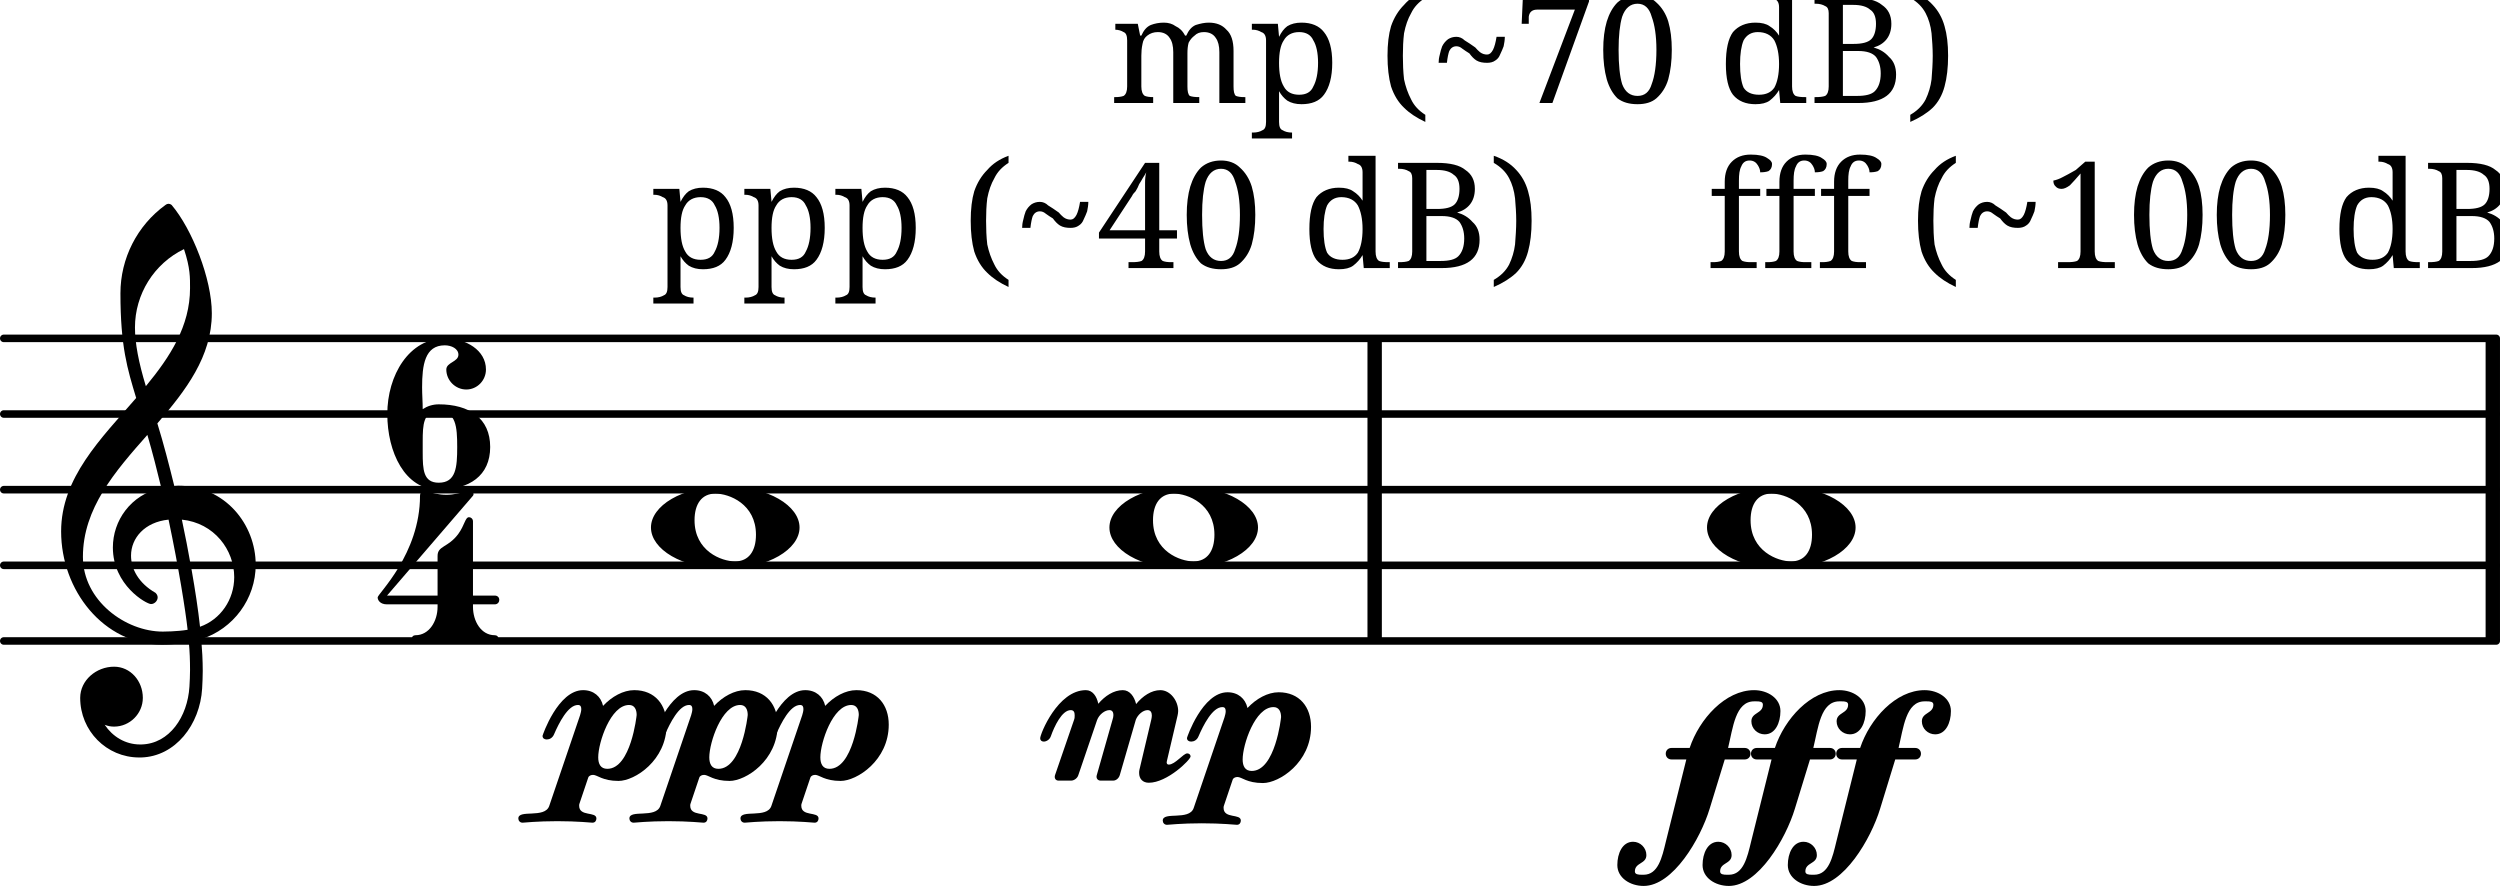
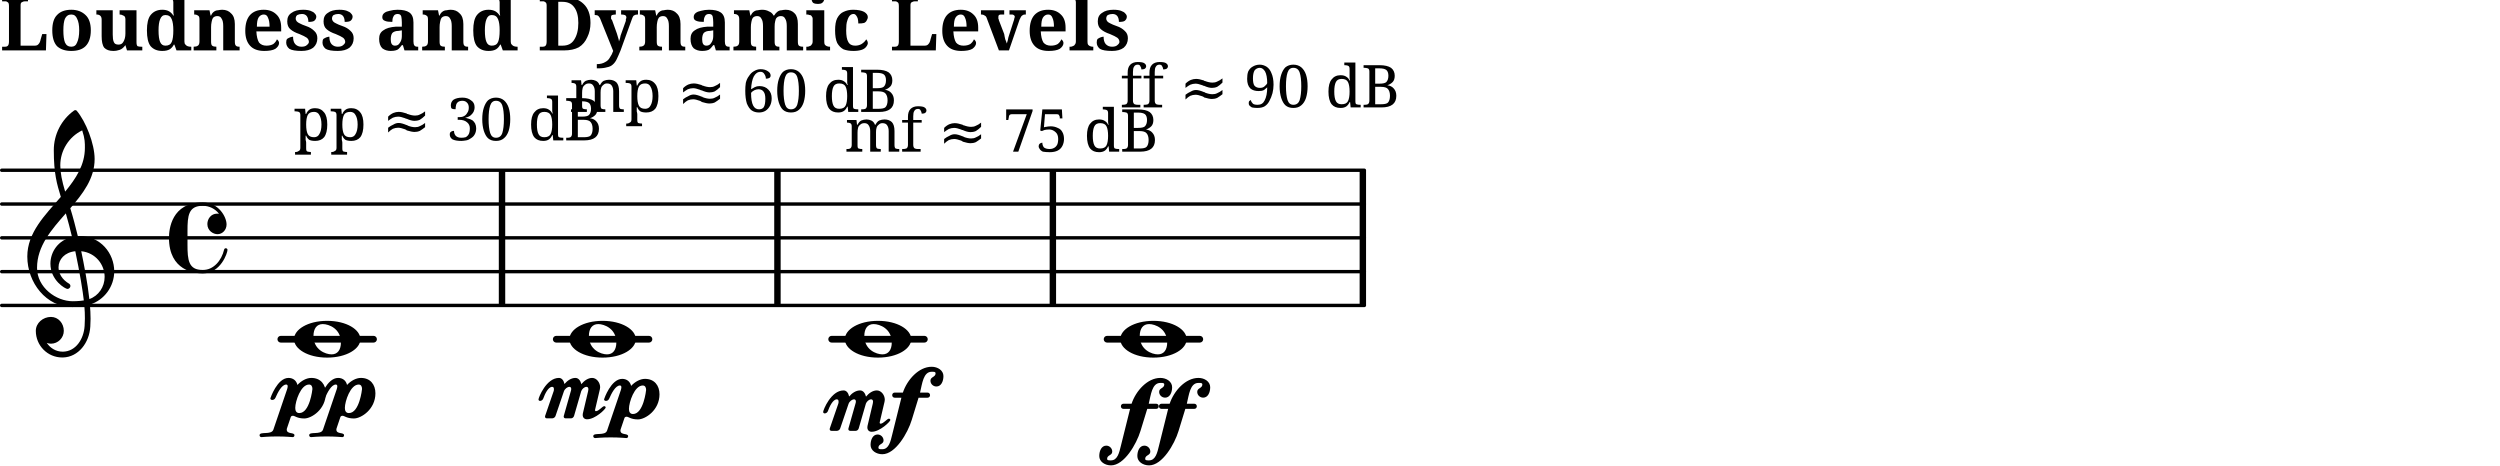
- <svg xmlns="http://www.w3.org/2000/svg" xmlns:xlink="http://www.w3.org/1999/xlink" version="1.2" width="58.07mm" height="20.58mm" viewBox="0 0 33.046 11.71">
+ <svg xmlns="http://www.w3.org/2000/svg" xmlns:xlink="http://www.w3.org/1999/xlink" version="1.2" width="130.00mm" height="24.20mm" viewBox="0 -0 73.977 13.77">
  <style type="text/css">

tspan { white-space: pre; }

</style>
-   <g transform="translate(0, 8.4719)">
-     <line stroke-linejoin="round" stroke-linecap="round" stroke-width="0.1" stroke="currentColor" x1="0.05" y1="0" x2="32.996" y2="0" />
+   <g transform="translate(0, 1.4911)">
+     <text font-family="serif" font-weight="bold" font-size="2.2" text-anchor="start" fill="currentColor">
+       <tspan>Loudness and Dynamic Levels</tspan>
+     </text>
  </g>
-   <g transform="translate(0, 7.4719)">
-     <line stroke-linejoin="round" stroke-linecap="round" stroke-width="0.1" stroke="currentColor" x1="0.05" y1="0" x2="32.996" y2="0" />
+   <g transform="translate(0, 10.0373)">
+     <rect x="32.66" y="-0.1" width="2.943" height="0.2" ry="0.1" fill="currentColor" />
  </g>
-   <g transform="translate(0, 6.4719)">
-     <line stroke-linejoin="round" stroke-linecap="round" stroke-width="0.1" stroke="currentColor" x1="0.05" y1="0" x2="32.996" y2="0" />
+   <g transform="translate(0, 10.0373)">
+     <rect x="24.51" y="-0.1" width="2.943" height="0.2" ry="0.1" fill="currentColor" />
  </g>
-   <g transform="translate(0, 5.4719)">
-     <line stroke-linejoin="round" stroke-linecap="round" stroke-width="0.1" stroke="currentColor" x1="0.05" y1="0" x2="32.996" y2="0" />
+   <g transform="translate(0, 10.0373)">
+     <rect x="16.36" y="-0.1" width="2.943" height="0.2" ry="0.1" fill="currentColor" />
  </g>
-   <g transform="translate(0, 4.4719)">
-     <line stroke-linejoin="round" stroke-linecap="round" stroke-width="0.1" stroke="currentColor" x1="0.05" y1="0" x2="32.996" y2="0" />
+   <g transform="translate(0, 10.0373)">
+     <rect x="8.21" y="-0.1" width="2.943" height="0.2" ry="0.1" fill="currentColor" />
  </g>
-   <g transform="translate(32.8558, 6.4719)">
+   <g transform="translate(14.76, 7.0373)">
    <rect x="0" y="-2" width="0.19" height="4" ry="0" fill="currentColor" />
  </g>
-   <g transform="translate(18.0758, 6.4719)">
+   <g transform="translate(40.2327, 7.0373)">
    <rect x="0" y="-2" width="0.19" height="4" ry="0" fill="currentColor" />
  </g>
-   <a style="color:inherit;" xlink:href="textedit:///Users/181081/mdf/lilypond/music276/19-loudness-dynamics.ly:7:4:5">
-     <g transform="translate(8.6047, 6.9719)">
+   <g transform="translate(31.0601, 7.0373)">
+     <rect x="0" y="-2" width="0.19" height="4" ry="0" fill="currentColor" />
+   </g>
+   <g transform="translate(0, 9.0373)">
+     <line stroke-linejoin="round" stroke-linecap="round" stroke-width="0.1" stroke="currentColor" x1="0.05" y1="0" x2="40.373" y2="0" />
+   </g>
+   <g transform="translate(0, 8.0373)">
+     <line stroke-linejoin="round" stroke-linecap="round" stroke-width="0.1" stroke="currentColor" x1="0.05" y1="0" x2="40.373" y2="0" />
+   </g>
+   <g transform="translate(0, 7.0373)">
+     <line stroke-linejoin="round" stroke-linecap="round" stroke-width="0.1" stroke="currentColor" x1="0.05" y1="0" x2="40.373" y2="0" />
+   </g>
+   <g transform="translate(0, 6.0373)">
+     <line stroke-linejoin="round" stroke-linecap="round" stroke-width="0.1" stroke="currentColor" x1="0.05" y1="0" x2="40.373" y2="0" />
+   </g>
+   <g transform="translate(0, 5.0373)">
+     <line stroke-linejoin="round" stroke-linecap="round" stroke-width="0.1" stroke="currentColor" x1="0.05" y1="0" x2="40.373" y2="0" />
+   </g>
+   <g transform="translate(22.9101, 7.0373)">
+     <rect x="0" y="-2" width="0.19" height="4" ry="0" fill="currentColor" />
+   </g>
+   <a style="color:inherit;" xlink:href="textedit:///Users/181081/mdf/lilypond/music276/19-loudness-dynamics.ly:9:7:8">
+     <g transform="translate(8.2128, 12.3503)">
+       <g>
+         <path transform="scale(0.004, -0.004)" d="M161 32c78 0 97 176 97 178c0 18 -7 33 -25 33c-61 0 -102 -124 -102 -173c0 -22 8 -38 30 -38zM-53 141c0 2 51 151 134 151c35 0 59 -21 66 -52c29 31 67 52 103 52c69 0 107 -49 107 -114c0 -118 -105 -186 -159 -186c-53 0 -70 20 -84 20c-7 0 -14 -3 -16 -9l-29 -86 c-1 -2 -1 -5 -1 -7c0 -37 57 -18 57 -42c0 -7 -4 -14 -13 -14c-3 0 -50 5 -116 5s-112 -5 -115 -5c-9 0 -14 7 -14 14c0 31 87 -1 102 41l102 300c2 7 4 14 4 20c0 8 -2 14 -11 14c-33 0 -63 -60 -79 -97c-5 -12 -15 -17 -24 -17c-8 0 -14 4 -14 12z" fill="currentColor" />
+         <path transform="translate(1.4682, 0) scale(0.004, -0.004)" d="M161 32c78 0 97 176 97 178c0 18 -7 33 -25 33c-61 0 -102 -124 -102 -173c0 -22 8 -38 30 -38zM-53 141c0 2 51 151 134 151c35 0 59 -21 66 -52c29 31 67 52 103 52c69 0 107 -49 107 -114c0 -118 -105 -186 -159 -186c-53 0 -70 20 -84 20c-7 0 -14 -3 -16 -9l-29 -86 c-1 -2 -1 -5 -1 -7c0 -37 57 -18 57 -42c0 -7 -4 -14 -13 -14c-3 0 -50 5 -116 5s-112 -5 -115 -5c-9 0 -14 7 -14 14c0 31 87 -1 102 41l102 300c2 7 4 14 4 20c0 8 -2 14 -11 14c-33 0 -63 -60 -79 -97c-5 -12 -15 -17 -24 -17c-8 0 -14 4 -14 12z" fill="currentColor" />
+       </g>
+     </g>
+   </a>
+   <g transform="translate(0.8, 8.0373)">
+     <path transform="scale(0.004, -0.004)" d="M266 -635h-6c-108 0 -195 88 -195 197c0 58 53 103 112 103c54 0 95 -47 95 -103c0 -52 -43 -95 -95 -95c-11 0 -21 2 -31 6c26 -39 68 -65 117 -65h4zM461 -203c68 24 113 90 113 164c0 90 -66 179 -173 190c19 -89 48 -242 60 -354zM74 28c0 -145 141 -247 264 -247 c1 0 47 0 82 6c-7 64 -29 203 -63 364c-79 -8 -124 -61 -124 -119c0 -44 25 -91 81 -123c5 -5 7 -10 7 -15c0 -11 -10 -22 -22 -22c-15 0 -126 62 -126 187c0 88 58 174 160 197c-14 58 -29 117 -46 175c-107 -121 -213 -243 -213 -403zM250 553c-29 96 -52 170 -52 346 c0 115 55 224 149 292c6 5 14 5 20 0c68 -80 133 -245 133 -358c0 -143 -86 -255 -180 -364c21 -68 39 -138 56 -207c2 0 7 1 13 1c155 0 256 -128 256 -261c0 -113 -74 -212 -180 -246c3 -35 5 -70 5 -105c0 -19 -1 -39 -2 -58c-7 -119 -88 -225 -202 -228l1 43 c93 2 153 92 159 191c1 18 2 37 2 55c0 31 -1 61 -4 92c-5 -1 -44 -8 -89 -8c-193 0 -333 180 -333 374c0 177 131 306 248 441zM428 916c0 34 1 66 -20 129c-99 -48 -162 -149 -162 -259c0 -52 12 -115 36 -194c80 97 146 198 146 324z" fill="currentColor" />
+   </g>
+   <a style="color:inherit;" xlink:href="textedit:///Users/181081/mdf/lilypond/music276/19-loudness-dynamics.ly:6:17:18">
+ </a>
+   <a style="color:inherit;" xlink:href="textedit:///Users/181081/mdf/lilypond/music276/19-loudness-dynamics.ly:6:31:32">
+     <g transform="translate(5, 7.0373)">
+       <path transform="scale(0.004, -0.004)" d="M250 262c116 0 176 -106 176 -163c0 -40 -30 -72 -67 -72c-31 0 -75 25 -75 75c0 38 27 77 72 77c4 0 9 0 14 -1c-28 37 -72 59 -120 59c-106 0 -113 -73 -113 -186v-51v-51c0 -113 7 -187 113 -187c80 0 139 70 158 151c2 7 7 10 12 10c6 0 13 -4 13 -12 c0 -22 -50 -174 -183 -174c-59 0 -250 19 -250 263c0 62 18 262 250 262z" fill="currentColor" />
+     </g>
+   </a>
+   <a style="color:inherit;" xlink:href="textedit:///Users/181081/mdf/lilypond/music276/19-loudness-dynamics.ly:10:4:5">
+     <g transform="translate(16.85, 10.0373)">
      <path transform="scale(0.004, -0.004)" d="M213 112c-45 0 -69 -34 -69 -88c0 -102 89 -136 134 -136s69 34 69 88c0 102 -89 136 -134 136zM245 136c144 0 246 -65 246 -136s-102 -136 -246 -136s-245 65 -245 136s101 136 245 136z" fill="currentColor" />
    </g>
  </a>
-   <a style="color:inherit;" xlink:href="textedit:///Users/181081/mdf/lilypond/music276/19-loudness-dynamics.ly:7:11:12">
-     <g transform="translate(8.6047, 3.5427)">
-       <text font-family="serif" font-size="1.96" text-anchor="start" fill="currentColor">
-         <tspan>ppp (~40 dB)</tspan>
+   <a style="color:inherit;" xlink:href="textedit:///Users/181081/mdf/lilypond/music276/19-loudness-dynamics.ly:10:10:11">
+     <g transform="translate(16.85, 3.3123)">
+       <text font-family="serif" font-size="1.746" text-anchor="start" fill="currentColor">
+         <tspan>mp ≈ 60 dB</tspan>
      </text>
    </g>
  </a>
-   <a style="color:inherit;" xlink:href="textedit:///Users/181081/mdf/lilypond/music276/19-loudness-dynamics.ly:7:7:8">
-     <g transform="translate(7.3835, 10.2899)">
-       <g>
-         <path transform="scale(0.004, -0.004)" d="M161 32c78 0 97 176 97 178c0 18 -7 33 -25 33c-61 0 -102 -124 -102 -173c0 -22 8 -38 30 -38zM-53 141c0 2 51 151 134 151c35 0 59 -21 66 -52c29 31 67 52 103 52c69 0 107 -49 107 -114c0 -118 -105 -186 -159 -186c-53 0 -70 20 -84 20c-7 0 -14 -3 -16 -9l-29 -86 c-1 -2 -1 -5 -1 -7c0 -37 57 -18 57 -42c0 -7 -4 -14 -13 -14c-3 0 -50 5 -116 5s-112 -5 -115 -5c-9 0 -14 7 -14 14c0 31 87 -1 102 41l102 300c2 7 4 14 4 20c0 8 -2 14 -11 14c-33 0 -63 -60 -79 -97c-5 -12 -15 -17 -24 -17c-8 0 -14 4 -14 12z" fill="currentColor" />
-         <path transform="translate(1.4682, 0) scale(0.004, -0.004)" d="M161 32c78 0 97 176 97 178c0 18 -7 33 -25 33c-61 0 -102 -124 -102 -173c0 -22 8 -38 30 -38zM-53 141c0 2 51 151 134 151c35 0 59 -21 66 -52c29 31 67 52 103 52c69 0 107 -49 107 -114c0 -118 -105 -186 -159 -186c-53 0 -70 20 -84 20c-7 0 -14 -3 -16 -9l-29 -86 c-1 -2 -1 -5 -1 -7c0 -37 57 -18 57 -42c0 -7 -4 -14 -13 -14c-3 0 -50 5 -116 5s-112 -5 -115 -5c-9 0 -14 7 -14 14c0 31 87 -1 102 41l102 300c2 7 4 14 4 20c0 8 -2 14 -11 14c-33 0 -63 -60 -79 -97c-5 -12 -15 -17 -24 -17c-8 0 -14 4 -14 12z" fill="currentColor" />
-         <path transform="translate(2.9363, 0) scale(0.004, -0.004)" d="M161 32c78 0 97 176 97 178c0 18 -7 33 -25 33c-61 0 -102 -124 -102 -173c0 -22 8 -38 30 -38zM-53 141c0 2 51 151 134 151c35 0 59 -21 66 -52c29 31 67 52 103 52c69 0 107 -49 107 -114c0 -118 -105 -186 -159 -186c-53 0 -70 20 -84 20c-7 0 -14 -3 -16 -9l-29 -86 c-1 -2 -1 -5 -1 -7c0 -37 57 -18 57 -42c0 -7 -4 -14 -13 -14c-3 0 -50 5 -116 5s-112 -5 -115 -5c-9 0 -14 7 -14 14c0 31 87 -1 102 41l102 300c2 7 4 14 4 20c0 8 -2 14 -11 14c-33 0 -63 -60 -79 -97c-5 -12 -15 -17 -24 -17c-8 0 -14 4 -14 12z" fill="currentColor" />
-       </g>
-     </g>
-   </a>
-   <g transform="translate(0.8, 7.4719)">
-     <path transform="scale(0.004, -0.004)" d="M266 -635h-6c-108 0 -195 88 -195 197c0 58 53 103 112 103c54 0 95 -47 95 -103c0 -52 -43 -95 -95 -95c-11 0 -21 2 -31 6c26 -39 68 -65 117 -65h4zM461 -203c68 24 113 90 113 164c0 90 -66 179 -173 190c19 -89 48 -242 60 -354zM74 28c0 -145 141 -247 264 -247 c1 0 47 0 82 6c-7 64 -29 203 -63 364c-79 -8 -124 -61 -124 -119c0 -44 25 -91 81 -123c5 -5 7 -10 7 -15c0 -11 -10 -22 -22 -22c-15 0 -126 62 -126 187c0 88 58 174 160 197c-14 58 -29 117 -46 175c-107 -121 -213 -243 -213 -403zM250 553c-29 96 -52 170 -52 346 c0 115 55 224 149 292c6 5 14 5 20 0c68 -80 133 -245 133 -358c0 -143 -86 -255 -180 -364c21 -68 39 -138 56 -207c2 0 7 1 13 1c155 0 256 -128 256 -261c0 -113 -74 -212 -180 -246c3 -35 5 -70 5 -105c0 -19 -1 -39 -2 -58c-7 -119 -88 -225 -202 -228l1 43 c93 2 153 92 159 191c1 18 2 37 2 55c0 31 -1 61 -4 92c-5 -1 -44 -8 -89 -8c-193 0 -333 180 -333 374c0 177 131 306 248 441zM428 916c0 34 1 66 -20 129c-99 -48 -162 -149 -162 -259c0 -52 12 -115 36 -194c80 97 146 198 146 324z" fill="currentColor" />
-   </g>
-   <a style="color:inherit;" xlink:href="textedit:///Users/181081/mdf/lilypond/music276/19-loudness-dynamics.ly:5:17:18">
- </a>
-   <a style="color:inherit;" xlink:href="textedit:///Users/181081/mdf/lilypond/music276/19-loudness-dynamics.ly:5:31:32">
-     <g transform="translate(5.1195, 6.4719)">
-       <path transform="scale(0.004, -0.004)" d="M170 259c-51 0 -53 -43 -53 -100v-18v-18c0 -57 2 -100 53 -100c57 0 61 51 61 118s-4 118 -61 118zM117 266c15 10 33 16 53 16c101 0 170 -46 170 -141s-69 -141 -170 -141c-112 0 -170 124 -170 250c0 128 72 250 190 250c70 0 136 -39 136 -103 c0 -36 -29 -66 -65 -66s-66 30 -66 66c0 24 40 25 40 49c0 20 -23 31 -45 31c-66 0 -75 -65 -75 -139c0 -24 2 -48 2 -72z" fill="currentColor" />
-     </g>
-     <g transform="translate(5, 8.4879)">
-       <path transform="scale(0.004, -0.004)" d="M196 117h117c0 -48 27 -94 72 -94c8 0 12 -5 12 -11s-4 -12 -12 -12c-44 0 -87 13 -131 13s-87 -13 -131 -13c-8 0 -12 6 -12 12s4 11 12 11c45 0 73 46 73 94zM-2 148c0 12 140 143 140 336c0 10 7 19 16 16c23 -7 47 -13 71 -13s48 6 71 13c14 4 23 -9 17 -16 l-284 -330h167v131c0 34 34 27 68 72c22 30 23 56 36 56c6 0 13 -5 13 -14v-245h72c10 0 15 -7 15 -14s-5 -15 -15 -15h-72v-8h-117v8h-167c-23 0 -31 14 -31 23z" fill="currentColor" />
-     </g>
-   </a>
-   <a style="color:inherit;" xlink:href="textedit:///Users/181081/mdf/lilypond/music276/19-loudness-dynamics.ly:8:4:5">
-     <g transform="translate(14.6648, 6.9719)">
-       <path transform="scale(0.004, -0.004)" d="M213 112c-45 0 -69 -34 -69 -88c0 -102 89 -136 134 -136s69 34 69 88c0 102 -89 136 -134 136zM245 136c144 0 246 -65 246 -136s-102 -136 -246 -136s-245 65 -245 136s101 136 245 136z" fill="currentColor" />
-     </g>
-   </a>
-   <a style="color:inherit;" xlink:href="textedit:///Users/181081/mdf/lilypond/music276/19-loudness-dynamics.ly:8:10:11">
-     <g transform="translate(14.6648, 1.3609)">
-       <text font-family="serif" font-size="1.96" text-anchor="start" fill="currentColor">
-         <tspan>mp (~70 dB)</tspan>
-       </text>
-     </g>
-   </a>
-   <a style="color:inherit;" xlink:href="textedit:///Users/181081/mdf/lilypond/music276/19-loudness-dynamics.ly:8:7:8">
-     <g transform="translate(13.9215, 10.3179)">
+   <a style="color:inherit;" xlink:href="textedit:///Users/181081/mdf/lilypond/music276/19-loudness-dynamics.ly:10:7:8">
+     <g transform="translate(16.1068, 12.3783)">
      <g>
        <path transform="scale(0.004, -0.004)" d="M-43 140c0 14 58 159 151 159c22 0 36 -20 41 -45c22 26 51 45 81 45c23 0 38 -21 44 -46c22 27 51 46 80 46c33 0 59 -35 59 -69c0 -5 -1 -10 -2 -15l-35 -149c0 -2 -1 -4 -1 -5c0 -5 2 -8 7 -8c21 0 48 37 61 37c6 0 11 -4 11 -10c0 -11 -77 -87 -138 -87 c-20 0 -32 13 -32 32c0 4 0 7 1 11l39 165c1 5 2 9 2 14c0 10 -4 18 -14 18c-16 0 -33 -16 -39 -32l-53 -183c-3 -10 -12 -18 -22 -18h-41c-10 0 -16 8 -13 18l52 183c2 6 3 11 3 16c0 9 -4 16 -13 16c-15 0 -34 -14 -41 -33l-62 -182c-3 -10 -14 -18 -24 -18h-41 c-10 0 -15 8 -12 18l63 183c2 5 2 10 2 15c0 10 -3 17 -13 17c-29 0 -54 -53 -66 -87c-4 -11 -15 -17 -23 -17c-7 0 -12 4 -12 11z" fill="currentColor" />
        <path transform="translate(1.9803, 0) scale(0.004, -0.004)" d="M161 32c78 0 97 176 97 178c0 18 -7 33 -25 33c-61 0 -102 -124 -102 -173c0 -22 8 -38 30 -38zM-53 141c0 2 51 151 134 151c35 0 59 -21 66 -52c29 31 67 52 103 52c69 0 107 -49 107 -114c0 -118 -105 -186 -159 -186c-53 0 -70 20 -84 20c-7 0 -14 -3 -16 -9l-29 -86 c-1 -2 -1 -5 -1 -7c0 -37 57 -18 57 -42c0 -7 -4 -14 -13 -14c-3 0 -50 5 -116 5s-112 -5 -115 -5c-9 0 -14 7 -14 14c0 31 87 -1 102 41l102 300c2 7 4 14 4 20c0 8 -2 14 -11 14c-33 0 -63 -60 -79 -97c-5 -12 -15 -17 -24 -17c-8 0 -14 4 -14 12z" fill="currentColor" />
      </g>
    </g>
  </a>
  <a style="color:inherit;" xlink:href="textedit:///Users/181081/mdf/lilypond/music276/19-loudness-dynamics.ly:9:4:5">
-     <g transform="translate(22.5639, 6.9719)">
+     <g transform="translate(8.7, 10.0373)">
      <path transform="scale(0.004, -0.004)" d="M213 112c-45 0 -69 -34 -69 -88c0 -102 89 -136 134 -136s69 34 69 88c0 102 -89 136 -134 136zM245 136c144 0 246 -65 246 -136s-102 -136 -246 -136s-245 65 -245 136s101 136 245 136z" fill="currentColor" />
    </g>
  </a>
-   <a style="color:inherit;" xlink:href="textedit:///Users/181081/mdf/lilypond/music276/19-loudness-dynamics.ly:9:11:12">
-     <g transform="translate(22.5639, 3.5427)">
-       <text font-family="serif" font-size="1.96" text-anchor="start" fill="currentColor">
-         <tspan>fff (~100 dB)</tspan>
+   <a style="color:inherit;" xlink:href="textedit:///Users/181081/mdf/lilypond/music276/19-loudness-dynamics.ly:11:4:5">
+     <g transform="translate(25.0001, 10.0373)">
+       <path transform="scale(0.004, -0.004)" d="M213 112c-45 0 -69 -34 -69 -88c0 -102 89 -136 134 -136s69 34 69 88c0 102 -89 136 -134 136zM245 136c144 0 246 -65 246 -136s-102 -136 -246 -136s-245 65 -245 136s101 136 245 136z" fill="currentColor" />
+     </g>
+   </a>
+   <a style="color:inherit;" xlink:href="textedit:///Users/181081/mdf/lilypond/music276/19-loudness-dynamics.ly:11:10:11">
+     <g transform="translate(25.0001, 4.4873)">
+       <text font-family="serif" font-size="1.746" text-anchor="start" fill="currentColor">
+         <tspan>mf ≈ 75 dB</tspan>
      </text>
    </g>
  </a>
-   <a style="color:inherit;" xlink:href="textedit:///Users/181081/mdf/lilypond/music276/19-loudness-dynamics.ly:9:7:8">
-     <g transform="translate(21.7865, 11.018)">
+   <a style="color:inherit;" xlink:href="textedit:///Users/181081/mdf/lilypond/music276/19-loudness-dynamics.ly:11:7:8">
+     <g transform="translate(24.53, 12.7483)">
+       <g>
+         <path transform="scale(0.004, -0.004)" d="M-43 140c0 14 58 159 151 159c22 0 36 -20 41 -45c22 26 51 45 81 45c23 0 38 -21 44 -46c22 27 51 46 80 46c33 0 59 -35 59 -69c0 -5 -1 -10 -2 -15l-35 -149c0 -2 -1 -4 -1 -5c0 -5 2 -8 7 -8c21 0 48 37 61 37c6 0 11 -4 11 -10c0 -11 -77 -87 -138 -87 c-20 0 -32 13 -32 32c0 4 0 7 1 11l39 165c1 5 2 9 2 14c0 10 -4 18 -14 18c-16 0 -33 -16 -39 -32l-53 -183c-3 -10 -12 -18 -22 -18h-41c-10 0 -16 8 -13 18l52 183c2 6 3 11 3 16c0 9 -4 16 -13 16c-15 0 -34 -14 -41 -33l-62 -182c-3 -10 -14 -18 -24 -18h-41 c-10 0 -15 8 -12 18l63 183c2 5 2 10 2 15c0 10 -3 17 -13 17c-29 0 -54 -53 -66 -87c-4 -11 -15 -17 -23 -17c-7 0 -12 4 -12 11z" fill="currentColor" />
+         <path transform="translate(1.6389, 0) scale(0.004, -0.004)" d="M253 245l-50 -163c-30 -99 -121 -255 -218 -255c-45 0 -87 27 -87 69c0 39 17 77 52 77c24 0 44 -20 44 -44c0 -30 -38 -24 -38 -54c0 -10 11 -11 23 -11h6c48 0 61 58 73 108l68 273h-49c-11 0 -19 8 -19 19s8 19 19 19h60c32 96 118 191 213 191c45 0 87 -27 87 -69 c0 -39 -17 -77 -52 -77c-24 0 -44 19 -44 43c0 30 38 25 38 55c0 10 -10 11 -22 11h-7c-62 0 -70 -88 -86 -154h55c11 0 19 -8 19 -19s-8 -19 -19 -19h-66z" fill="currentColor" />
+       </g>
+     </g>
+   </a>
+   <a style="color:inherit;" xlink:href="textedit:///Users/181081/mdf/lilypond/music276/19-loudness-dynamics.ly:12:4:5">
+     <g transform="translate(33.1501, 10.0373)">
+       <path transform="scale(0.004, -0.004)" d="M213 112c-45 0 -69 -34 -69 -88c0 -102 89 -136 134 -136s69 34 69 88c0 102 -89 136 -134 136zM245 136c144 0 246 -65 246 -136s-102 -136 -246 -136s-245 65 -245 136s101 136 245 136z" fill="currentColor" />
+     </g>
+   </a>
+   <a style="color:inherit;" xlink:href="textedit:///Users/181081/mdf/lilypond/music276/19-loudness-dynamics.ly:12:10:11">
+     <g transform="translate(33.1501, 3.1782)">
+       <text font-family="serif" font-size="1.746" text-anchor="start" fill="currentColor">
+         <tspan>ff ≈ 90 dB</tspan>
+       </text>
+     </g>
+   </a>
+   <a style="color:inherit;" xlink:href="textedit:///Users/181081/mdf/lilypond/music276/19-loudness-dynamics.ly:12:7:8">
+     <g transform="translate(32.9361, 13.0783)">
      <g>
        <path transform="scale(0.004, -0.004)" d="M253 245l-50 -163c-30 -99 -121 -255 -218 -255c-45 0 -87 27 -87 69c0 39 17 77 52 77c24 0 44 -20 44 -44c0 -30 -38 -24 -38 -54c0 -10 11 -11 23 -11h6c48 0 61 58 73 108l68 273h-49c-11 0 -19 8 -19 19s8 19 19 19h60c32 96 118 191 213 191c45 0 87 -27 87 -69 c0 -39 -17 -77 -52 -77c-24 0 -44 19 -44 43c0 30 38 25 38 55c0 10 -10 11 -22 11h-7c-62 0 -70 -88 -86 -154h55c11 0 19 -8 19 -19s-8 -19 -19 -19h-66z" fill="currentColor" />
        <path transform="translate(1.1267, 0) scale(0.004, -0.004)" d="M253 245l-50 -163c-30 -99 -121 -255 -218 -255c-45 0 -87 27 -87 69c0 39 17 77 52 77c24 0 44 -20 44 -44c0 -30 -38 -24 -38 -54c0 -10 11 -11 23 -11h6c48 0 61 58 73 108l68 273h-49c-11 0 -19 8 -19 19s8 19 19 19h60c32 96 118 191 213 191c45 0 87 -27 87 -69 c0 -39 -17 -77 -52 -77c-24 0 -44 19 -44 43c0 30 38 25 38 55c0 10 -10 11 -22 11h-7c-62 0 -70 -88 -86 -154h55c11 0 19 -8 19 -19s-8 -19 -19 -19h-66z" fill="currentColor" />
-         <path transform="translate(2.2535, 0) scale(0.004, -0.004)" d="M253 245l-50 -163c-30 -99 -121 -255 -218 -255c-45 0 -87 27 -87 69c0 39 17 77 52 77c24 0 44 -20 44 -44c0 -30 -38 -24 -38 -54c0 -10 11 -11 23 -11h6c48 0 61 58 73 108l68 273h-49c-11 0 -19 8 -19 19s8 19 19 19h60c32 96 118 191 213 191c45 0 87 -27 87 -69 c0 -39 -17 -77 -52 -77c-24 0 -44 19 -44 43c0 30 38 25 38 55c0 10 -10 11 -22 11h-7c-62 0 -70 -88 -86 -154h55c11 0 19 -8 19 -19s-8 -19 -19 -19h-66z" fill="currentColor" />
      </g>
    </g>
  </a>
+   <a style="color:inherit;" xlink:href="textedit:///Users/181081/mdf/lilypond/music276/19-loudness-dynamics.ly:9:10:11">
+     <g transform="translate(8.7, 4.1538)">
+       <text font-family="serif" font-size="1.746" text-anchor="start" fill="currentColor">
+         <tspan>pp ≈ 30 dB</tspan>
+       </text>
+     </g>
+   </a>
</svg>
